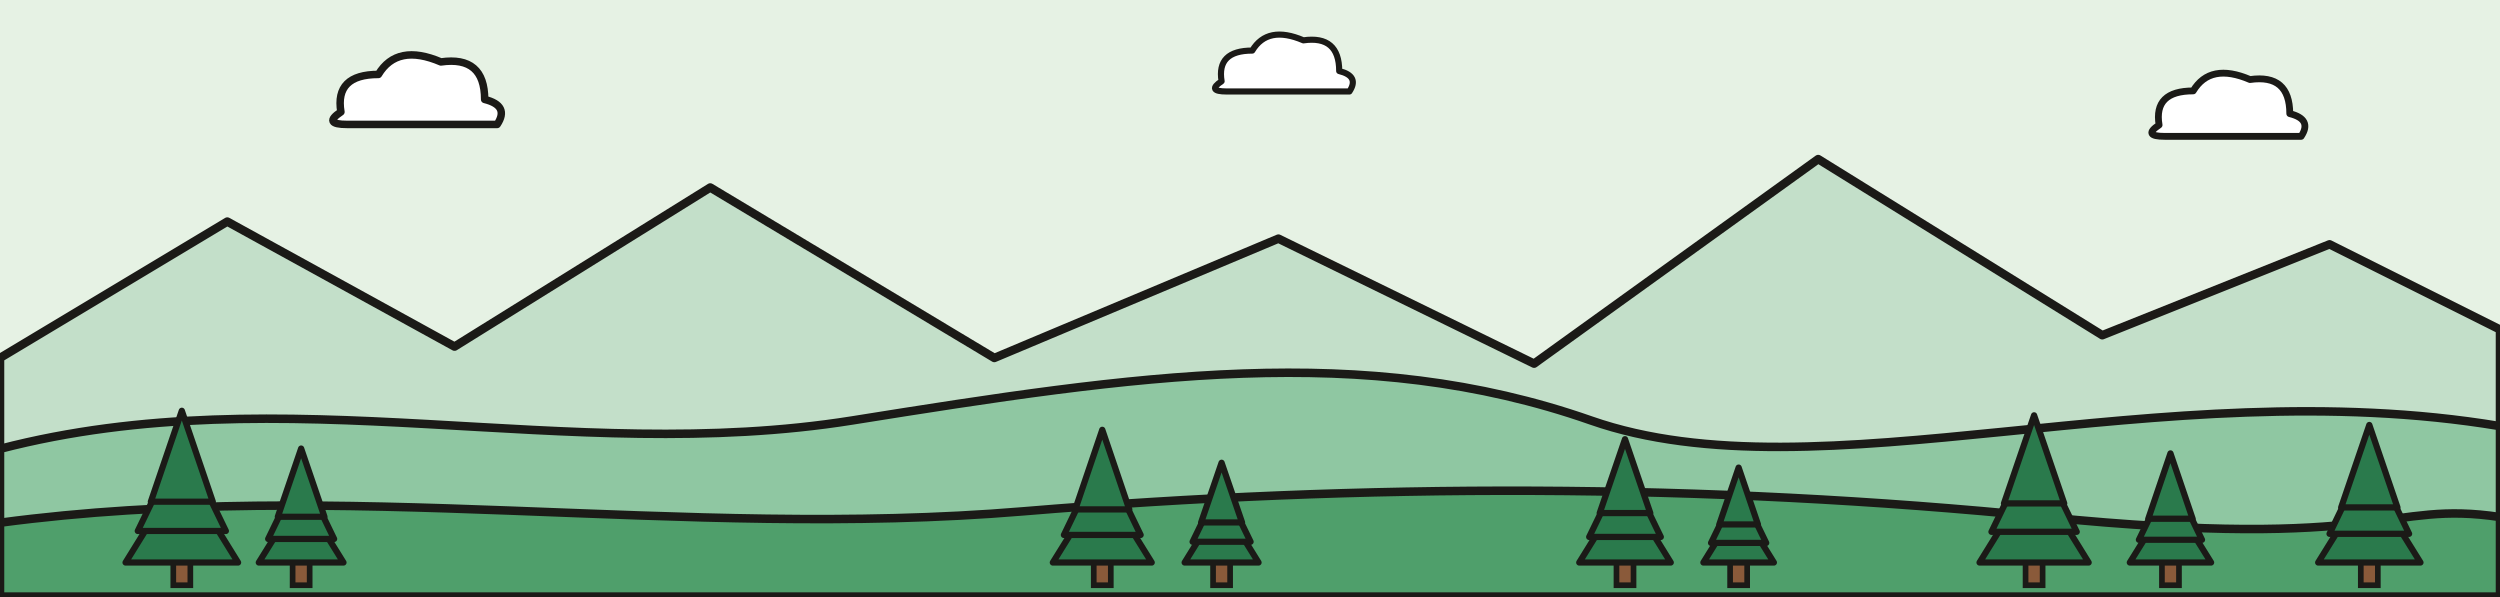
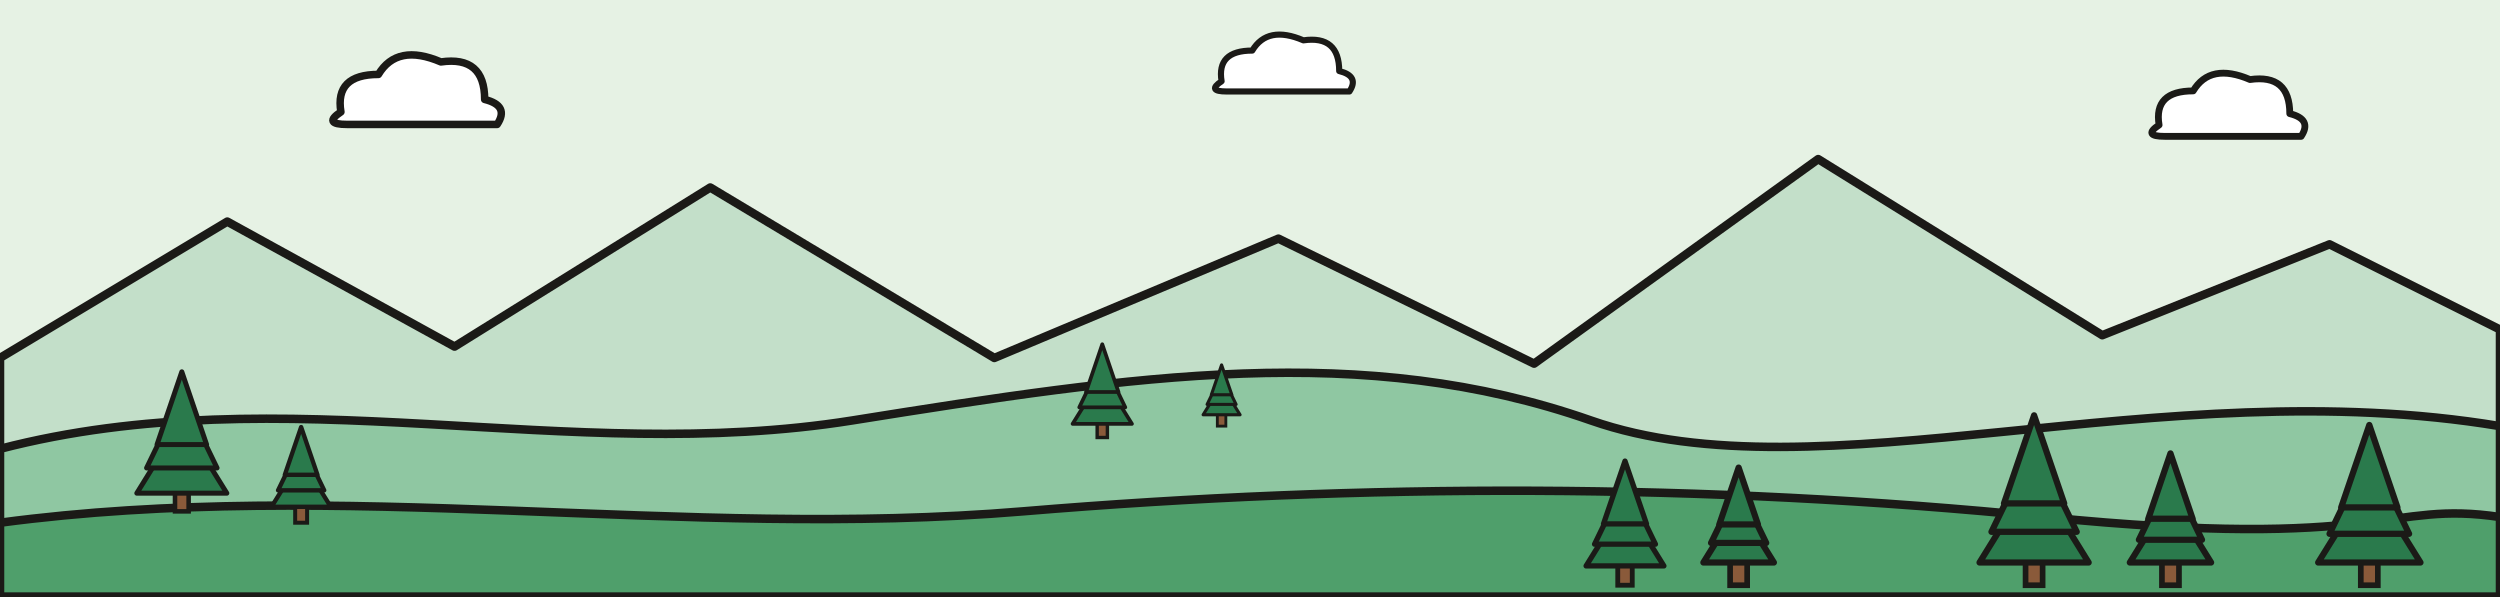
<svg xmlns="http://www.w3.org/2000/svg" viewBox="0 0 880 210">
  <rect width="880" height="210" fill="#e6f2e4" />
  <g transform="translate(120 24) scale(1.1)" fill="#ffffff" stroke="#1b1a17" stroke-width="2.4">
    <path d="M0 14 q-2 -12 12 -12 q6 -10 20 -4 q14 -2 14 12 q8 2 4 8 h-48 q-8 0 -2 -4z" stroke-linejoin="round" />
  </g>
  <g transform="translate(430 16) scale(0.9)" fill="#ffffff" stroke="#1b1a17" stroke-width="2.4">
    <path d="M0 14 q-2 -12 12 -12 q6 -10 20 -4 q14 -2 14 12 q8 2 4 8 h-48 q-8 0 -2 -4z" stroke-linejoin="round" />
  </g>
  <g transform="translate(760 30) scale(1)" fill="#ffffff" stroke="#1b1a17" stroke-width="2.4">
    <path d="M0 14 q-2 -12 12 -12 q6 -10 20 -4 q14 -2 14 12 q8 2 4 8 h-48 q-8 0 -2 -4z" stroke-linejoin="round" />
  </g>
  <polygon points="0,210 0,126 80,78 160,122 250,66 350,126 450,84 540,128 640,56 740,118 820,86 880,116 880,210" fill="#c3dfc9" stroke="#1b1a17" stroke-width="3" stroke-linejoin="round" />
  <path d="M0 210 V158 C100 132 200 164 300 148 S480 120 560 148 S760 130 880 150 V210 Z" fill="#8fc7a2" stroke="#1b1a17" stroke-width="3" stroke-linejoin="round" />
  <path d="M0 210 V184 C120 168 240 190 360 180 S600 170 720 182 S840 176 880 182 V210 Z" fill="#4f9f6b" stroke="#1b1a17" stroke-width="3" stroke-linejoin="round" />
-   <rect x="61" y="197" width="6" height="9" fill="#8a5a3a" stroke="#1b1a17" stroke-width="2" />
-   <polygon points="44.2,198.0 64.0,166.0 83.8,198.0" fill="#2a7a4c" stroke="#1b1a17" stroke-width="2.2" stroke-linejoin="round" />
-   <polygon points="48.5,186.9 64.0,154.9 79.5,186.9" fill="#2a7a4c" stroke="#1b1a17" stroke-width="2.2" stroke-linejoin="round" />
-   <polygon points="53.1,176.6 64.0,144.6 74.9,176.6" fill="#2a7a4c" stroke="#1b1a17" stroke-width="2.2" stroke-linejoin="round" />
-   <rect x="103" y="197" width="6" height="9" fill="#8a5a3a" stroke="#1b1a17" stroke-width="2" />
-   <polygon points="91.1,198.0 106.0,174.0 120.9,198.0" fill="#2a7a4c" stroke="#1b1a17" stroke-width="2.2" stroke-linejoin="round" />
-   <polygon points="94.4,189.7 106.0,165.7 117.6,189.7" fill="#2a7a4c" stroke="#1b1a17" stroke-width="2.2" stroke-linejoin="round" />
-   <polygon points="97.8,181.9 106.0,157.9 114.2,181.9" fill="#2a7a4c" stroke="#1b1a17" stroke-width="2.2" stroke-linejoin="round" />
-   <rect x="385" y="197" width="6" height="9" fill="#8a5a3a" stroke="#1b1a17" stroke-width="2" />
-   <polygon points="370.6,198.0 388.0,170.0 405.4,198.0" fill="#2a7a4c" stroke="#1b1a17" stroke-width="2.2" stroke-linejoin="round" />
-   <polygon points="374.5,188.3 388.0,160.3 401.5,188.3" fill="#2a7a4c" stroke="#1b1a17" stroke-width="2.2" stroke-linejoin="round" />
-   <polygon points="378.5,179.3 388.0,151.3 397.5,179.3" fill="#2a7a4c" stroke="#1b1a17" stroke-width="2.2" stroke-linejoin="round" />
-   <rect x="427" y="197" width="6" height="9" fill="#8a5a3a" stroke="#1b1a17" stroke-width="2" />
-   <polygon points="417.0,198.0 430.0,177.0 443.0,198.0" fill="#2a7a4c" stroke="#1b1a17" stroke-width="2.2" stroke-linejoin="round" />
-   <polygon points="419.8,190.7 430.0,169.7 440.2,190.7" fill="#2a7a4c" stroke="#1b1a17" stroke-width="2.2" stroke-linejoin="round" />
-   <polygon points="422.8,183.9 430.0,162.9 437.2,183.9" fill="#2a7a4c" stroke="#1b1a17" stroke-width="2.2" stroke-linejoin="round" />
-   <rect x="569" y="197" width="6" height="9" fill="#8a5a3a" stroke="#1b1a17" stroke-width="2" />
-   <polygon points="555.9,198.0 572.0,172.0 588.1,198.0" fill="#2a7a4c" stroke="#1b1a17" stroke-width="2.2" stroke-linejoin="round" />
-   <polygon points="559.4,189.0 572.0,163.0 584.6,189.0" fill="#2a7a4c" stroke="#1b1a17" stroke-width="2.2" stroke-linejoin="round" />
-   <polygon points="563.1,180.6 572.0,154.6 580.9,180.6" fill="#2a7a4c" stroke="#1b1a17" stroke-width="2.2" stroke-linejoin="round" />
+   <g transform="translate(64.0 180) scale(0.8) translate(-64.0 -206)">
+     <rect x="61" y="197" width="6" height="9" fill="#8a5a3a" stroke="#1b1a17" stroke-width="2" />
+     <polygon points="44.2,198.0 64.0,166.0 83.8,198.0" fill="#2a7a4c" stroke="#1b1a17" stroke-width="2.2" stroke-linejoin="round" />
+     <polygon points="48.5,186.9 64.0,154.9 79.5,186.9" fill="#2a7a4c" stroke="#1b1a17" stroke-width="2.2" stroke-linejoin="round" />
+     <polygon points="53.1,176.6 64.0,144.6 74.9,176.6" fill="#2a7a4c" stroke="#1b1a17" stroke-width="2.2" stroke-linejoin="round" />
+   </g>
+   <g transform="translate(106.0 184) scale(0.7) translate(-106.0 -206)">
+     <rect x="103" y="197" width="6" height="9" fill="#8a5a3a" stroke="#1b1a17" stroke-width="2" />
+     <polygon points="91.1,198.0 106.0,174.0 120.9,198.0" fill="#2a7a4c" stroke="#1b1a17" stroke-width="2.2" stroke-linejoin="round" />
+     <polygon points="94.4,189.7 106.0,165.7 117.6,189.7" fill="#2a7a4c" stroke="#1b1a17" stroke-width="2.2" stroke-linejoin="round" />
+     <polygon points="97.8,181.9 106.0,157.9 114.2,181.9" fill="#2a7a4c" stroke="#1b1a17" stroke-width="2.2" stroke-linejoin="round" />
+   </g>
+   <g transform="translate(388.0 154) scale(0.6) translate(-388.0 -206)">
+     <rect x="385" y="197" width="6" height="9" fill="#8a5a3a" stroke="#1b1a17" stroke-width="2" />
+     <polygon points="370.6,198.0 388.0,170.0 405.4,198.0" fill="#2a7a4c" stroke="#1b1a17" stroke-width="2.2" stroke-linejoin="round" />
+     <polygon points="374.5,188.3 388.0,160.3 401.5,188.3" fill="#2a7a4c" stroke="#1b1a17" stroke-width="2.2" stroke-linejoin="round" />
+     <polygon points="378.5,179.3 388.0,151.3 397.5,179.3" fill="#2a7a4c" stroke="#1b1a17" stroke-width="2.2" stroke-linejoin="round" />
+   </g>
+   <g transform="translate(430.0 150) scale(0.5) translate(-430.0 -206)">
+     <rect x="427" y="197" width="6" height="9" fill="#8a5a3a" stroke="#1b1a17" stroke-width="2" />
+     <polygon points="417.0,198.0 430.0,177.0 443.0,198.0" fill="#2a7a4c" stroke="#1b1a17" stroke-width="2.2" stroke-linejoin="round" />
+     <polygon points="419.8,190.7 430.0,169.7 440.2,190.7" fill="#2a7a4c" stroke="#1b1a17" stroke-width="2.2" stroke-linejoin="round" />
+     <polygon points="422.8,183.9 430.0,162.9 437.2,183.9" fill="#2a7a4c" stroke="#1b1a17" stroke-width="2.2" stroke-linejoin="round" />
+   </g>
+   <g transform="translate(572.0 206) scale(0.85) translate(-572.0 -206)">
+     <rect x="569" y="197" width="6" height="9" fill="#8a5a3a" stroke="#1b1a17" stroke-width="2" />
+     <polygon points="555.9,198.0 572.0,172.0 588.1,198.0" fill="#2a7a4c" stroke="#1b1a17" stroke-width="2.2" stroke-linejoin="round" />
+     <polygon points="559.4,189.0 572.0,163.0 584.6,189.0" fill="#2a7a4c" stroke="#1b1a17" stroke-width="2.2" stroke-linejoin="round" />
+     <polygon points="563.1,180.6 572.0,154.6 580.9,180.6" fill="#2a7a4c" stroke="#1b1a17" stroke-width="2.2" stroke-linejoin="round" />
+   </g>
  <rect x="609" y="197" width="6" height="9" fill="#8a5a3a" stroke="#1b1a17" stroke-width="2" />
  <polygon points="599.6,198.0 612.0,178.0 624.4,198.0" fill="#2a7a4c" stroke="#1b1a17" stroke-width="2.2" stroke-linejoin="round" />
  <polygon points="602.3,191.1 612.0,171.1 621.7,191.1" fill="#2a7a4c" stroke="#1b1a17" stroke-width="2.2" stroke-linejoin="round" />
  <polygon points="605.2,184.6 612.0,164.6 618.8,184.6" fill="#2a7a4c" stroke="#1b1a17" stroke-width="2.2" stroke-linejoin="round" />
  <rect x="713" y="197" width="6" height="9" fill="#8a5a3a" stroke="#1b1a17" stroke-width="2" />
  <polygon points="696.8,198.0 716.0,167.0 735.2,198.0" fill="#2a7a4c" stroke="#1b1a17" stroke-width="2.2" stroke-linejoin="round" />
  <polygon points="701.0,187.2 716.0,156.2 731.0,187.2" fill="#2a7a4c" stroke="#1b1a17" stroke-width="2.2" stroke-linejoin="round" />
  <polygon points="705.4,177.2 716.0,146.2 726.6,177.2" fill="#2a7a4c" stroke="#1b1a17" stroke-width="2.2" stroke-linejoin="round" />
  <rect x="761" y="197" width="6" height="9" fill="#8a5a3a" stroke="#1b1a17" stroke-width="2" />
  <polygon points="749.7,198.0 764.0,175.0 778.3,198.0" fill="#2a7a4c" stroke="#1b1a17" stroke-width="2.2" stroke-linejoin="round" />
  <polygon points="752.9,190.0 764.0,167.0 775.1,190.0" fill="#2a7a4c" stroke="#1b1a17" stroke-width="2.2" stroke-linejoin="round" />
  <polygon points="756.2,182.6 764.0,159.6 771.8,182.6" fill="#2a7a4c" stroke="#1b1a17" stroke-width="2.2" stroke-linejoin="round" />
  <rect x="831" y="197" width="6" height="9" fill="#8a5a3a" stroke="#1b1a17" stroke-width="2" />
  <polygon points="816.0,198.0 834.0,169.0 852.0,198.0" fill="#2a7a4c" stroke="#1b1a17" stroke-width="2.2" stroke-linejoin="round" />
  <polygon points="820.0,187.9 834.0,158.9 848.0,187.9" fill="#2a7a4c" stroke="#1b1a17" stroke-width="2.2" stroke-linejoin="round" />
  <polygon points="824.1,178.6 834.0,149.6 843.9,178.6" fill="#2a7a4c" stroke="#1b1a17" stroke-width="2.2" stroke-linejoin="round" />
</svg>
